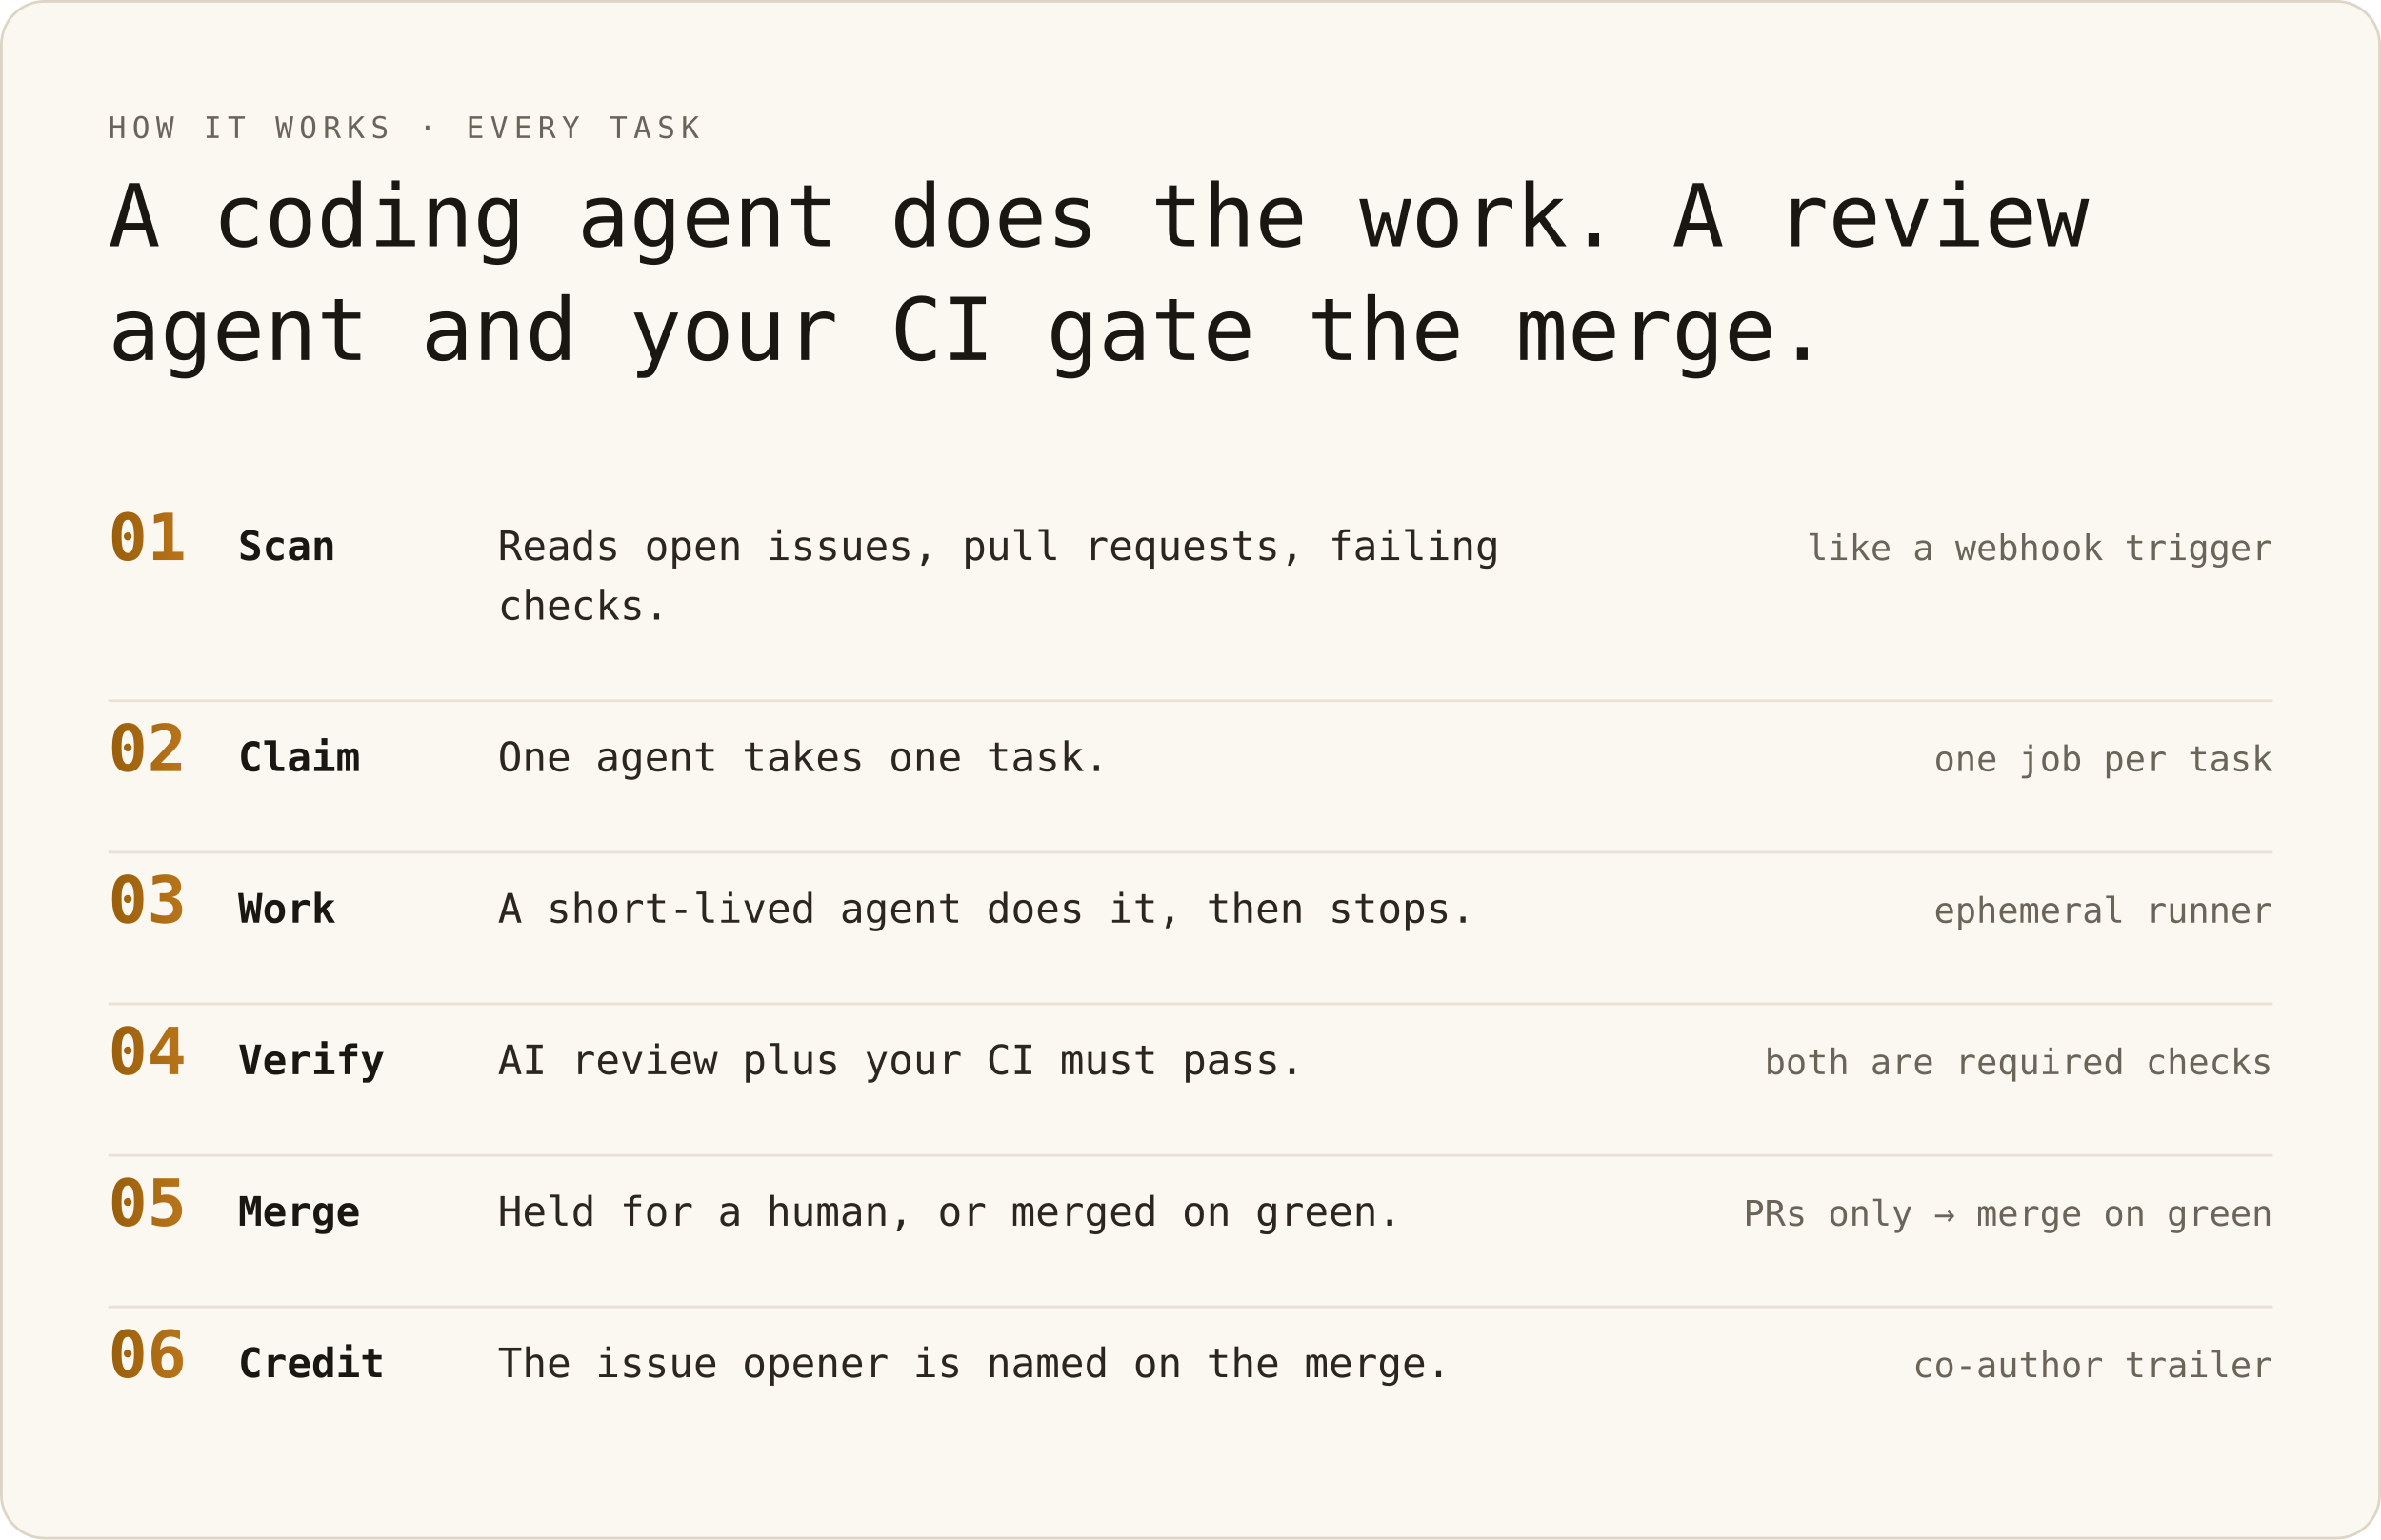
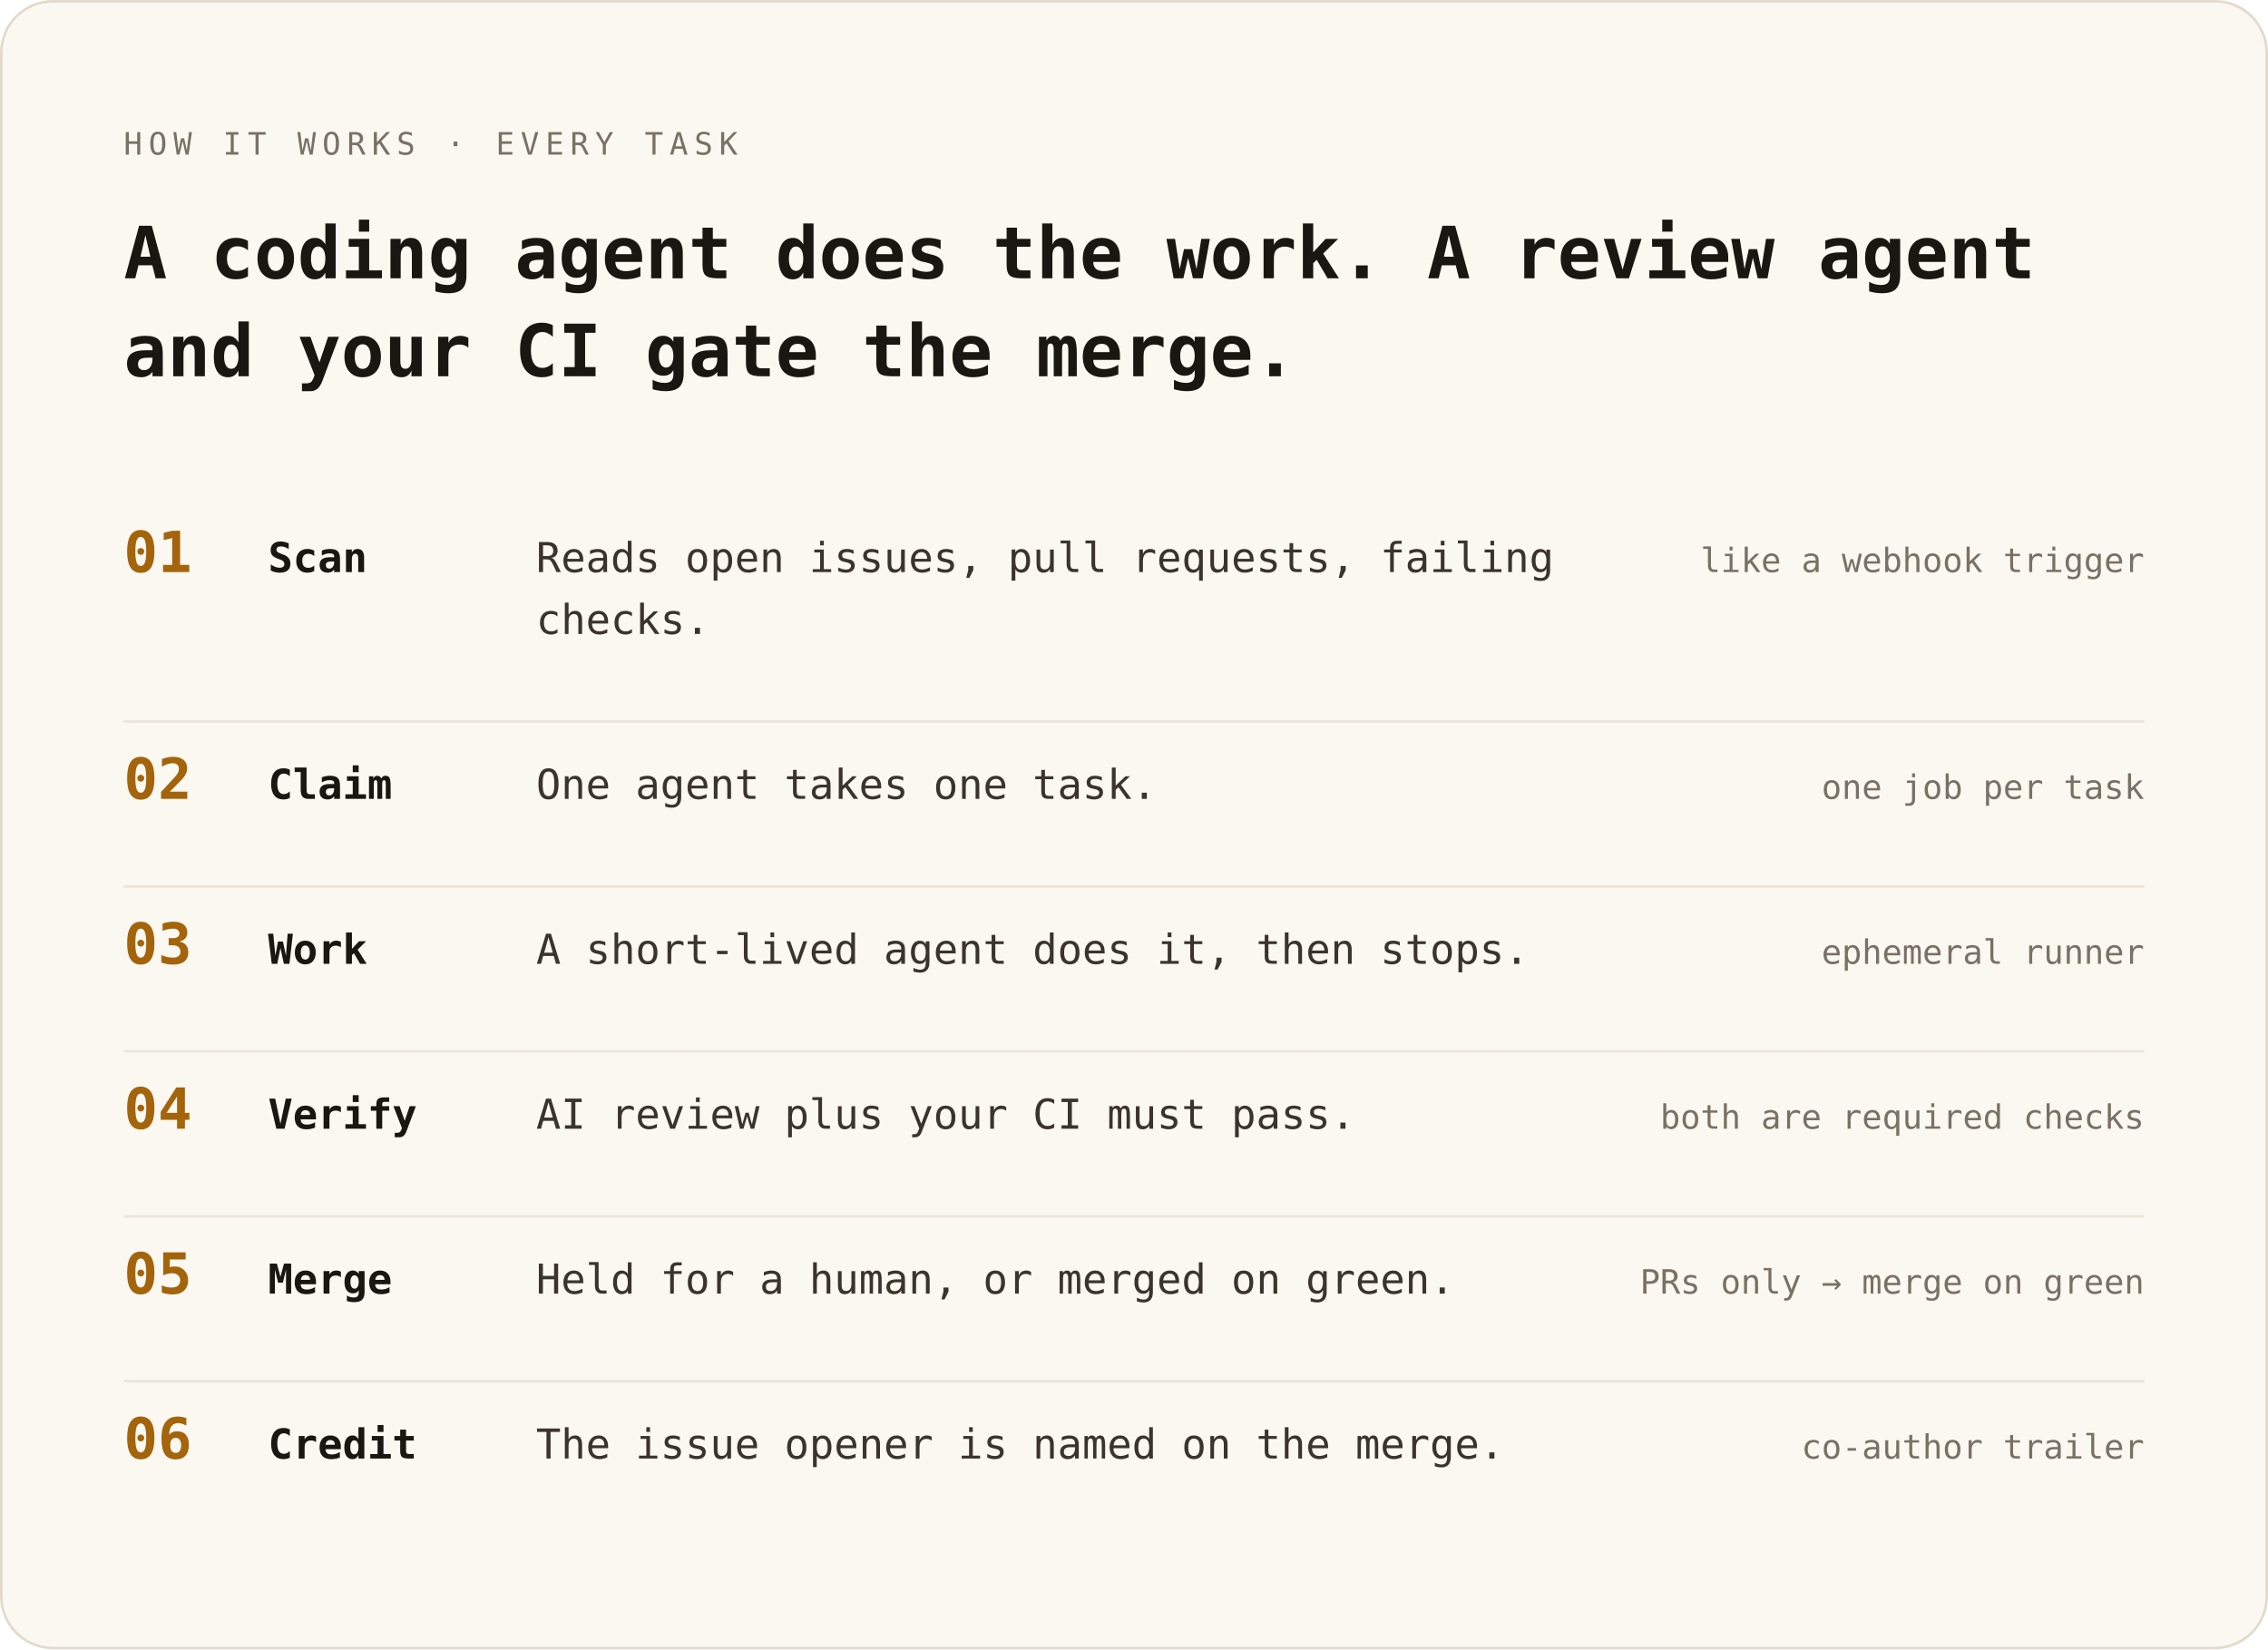
- <svg xmlns="http://www.w3.org/2000/svg" width="1760" height="1138" viewBox="0 0 880 569" role="img" aria-label="How Hive works: scan, claim, work, verify, merge, credit" font-family="'IBM Plex Mono', 'JetBrains Mono', ui-monospace, SFMono-Regular, Menlo, Consolas, monospace">
-   <defs>
-     <linearGradient id="amber" x1="0" y1="0" x2="1" y2="0">
-       <stop offset="0" stop-color="#9a5f0b" />
-       <stop offset="1" stop-color="#b8741a" />
-     </linearGradient>
-     <filter id="glow" x="-20%" y="-40%" width="140%" height="180%">
-       <feGaussianBlur stdDeviation="5" />
-     </filter>
-   </defs>
-   <rect x="0.5" y="0.5" width="879" height="568" rx="16" fill="#fbf8f2" stroke="#ddd6c8" />
-   <text x="40" y="51" fill="#6b6459" font-size="11" font-weight="500" letter-spacing="2.2">HOW IT WORKS · EVERY TASK</text>
-   <text x="40" y="91" fill="#1a1612" font-size="32">A coding agent does the work. A review</text>
-   <text x="40" y="133" fill="#1a1612" font-size="32">agent and your CI gate the merge.</text>
-   <text x="40" y="207" fill="url(#amber)" font-size="24" font-weight="700">01</text>
-   <text x="88" y="207" fill="#1a1612" font-size="15" font-weight="700">Scan</text>
-   <text x="184" y="207" fill="#2b2620" font-size="15">Reads open issues, pull requests, failing</text>
-   <text x="184" y="229" fill="#2b2620" font-size="15">checks.</text>
-   <text x="840" y="207" fill="#6b6459" font-size="13" text-anchor="end">like a webhook trigger</text>
-   <line x1="40" y1="259" x2="840" y2="259" stroke="#e8e2d6" />
-   <text x="40" y="285" fill="url(#amber)" font-size="24" font-weight="700">02</text>
-   <text x="88" y="285" fill="#1a1612" font-size="15" font-weight="700">Claim</text>
-   <text x="184" y="285" fill="#2b2620" font-size="15">One agent takes one task.</text>
-   <text x="840" y="285" fill="#6b6459" font-size="13" text-anchor="end">one job per task</text>
-   <line x1="40" y1="315" x2="840" y2="315" stroke="#e8e2d6" />
-   <text x="40" y="341" fill="url(#amber)" font-size="24" font-weight="700">03</text>
-   <text x="88" y="341" fill="#1a1612" font-size="15" font-weight="700">Work</text>
-   <text x="184" y="341" fill="#2b2620" font-size="15">A short-lived agent does it, then stops.</text>
-   <text x="840" y="341" fill="#6b6459" font-size="13" text-anchor="end">ephemeral runner</text>
-   <line x1="40" y1="371" x2="840" y2="371" stroke="#e8e2d6" />
-   <text x="40" y="397" fill="url(#amber)" font-size="24" font-weight="700">04</text>
-   <text x="88" y="397" fill="#1a1612" font-size="15" font-weight="700">Verify</text>
-   <text x="184" y="397" fill="#2b2620" font-size="15">AI review plus your CI must pass.</text>
-   <text x="840" y="397" fill="#6b6459" font-size="13" text-anchor="end">both are required checks</text>
-   <line x1="40" y1="427" x2="840" y2="427" stroke="#e8e2d6" />
-   <text x="40" y="453" fill="url(#amber)" font-size="24" font-weight="700">05</text>
-   <text x="88" y="453" fill="#1a1612" font-size="15" font-weight="700">Merge</text>
-   <text x="184" y="453" fill="#2b2620" font-size="15">Held for a human, or merged on green.</text>
-   <text x="840" y="453" fill="#6b6459" font-size="13" text-anchor="end">PRs only → merge on green</text>
-   <line x1="40" y1="483" x2="840" y2="483" stroke="#e8e2d6" />
-   <text x="40" y="509" fill="url(#amber)" font-size="24" font-weight="700">06</text>
-   <text x="88" y="509" fill="#1a1612" font-size="15" font-weight="700">Credit</text>
-   <text x="184" y="509" fill="#2b2620" font-size="15">The issue opener is named on the merge.</text>
-   <text x="840" y="509" fill="#6b6459" font-size="13" text-anchor="end">co-author trailer</text>
+ <svg xmlns="http://www.w3.org/2000/svg" width="1760" height="1280" viewBox="0 0 880 640" role="img" aria-label="How Hive works: scan, claim, work, verify, merge, credit" font-family="'IBM Plex Mono', 'JetBrains Mono', ui-monospace, SFMono-Regular, Menlo, Consolas, monospace">
+   <rect x="0.5" y="0.5" width="879" height="639" rx="20" fill="#fbf8f2" stroke="#e2dbcd" />
+   <text x="48" y="60" fill="#7a7165" font-size="12" font-weight="500" letter-spacing="2.4">HOW IT WORKS · EVERY TASK</text>
+   <text x="48" y="108" fill="#1a1612" font-size="28" font-weight="700">A coding agent does the work. A review agent</text>
+   <text x="48" y="146" fill="#1a1612" font-size="28" font-weight="700">and your CI gate the merge.</text>
+   <text x="48" y="222" fill="#a3640c" font-size="22" font-weight="700">01</text>
+   <text x="104" y="222" fill="#1a1612" font-size="16" font-weight="700">Scan</text>
+   <text x="208" y="222" fill="#3b342c" font-size="16">Reads open issues, pull requests, failing</text>
+   <text x="208" y="246" fill="#3b342c" font-size="16">checks.</text>
+   <text x="832" y="222" fill="#7a7165" font-size="13" text-anchor="end">like a webhook trigger</text>
+   <line x1="48" y1="280" x2="832" y2="280" stroke="#ebe5d9" />
+   <text x="48" y="310" fill="#a3640c" font-size="22" font-weight="700">02</text>
+   <text x="104" y="310" fill="#1a1612" font-size="16" font-weight="700">Claim</text>
+   <text x="208" y="310" fill="#3b342c" font-size="16">One agent takes one task.</text>
+   <text x="832" y="310" fill="#7a7165" font-size="13" text-anchor="end">one job per task</text>
+   <line x1="48" y1="344" x2="832" y2="344" stroke="#ebe5d9" />
+   <text x="48" y="374" fill="#a3640c" font-size="22" font-weight="700">03</text>
+   <text x="104" y="374" fill="#1a1612" font-size="16" font-weight="700">Work</text>
+   <text x="208" y="374" fill="#3b342c" font-size="16">A short-lived agent does it, then stops.</text>
+   <text x="832" y="374" fill="#7a7165" font-size="13" text-anchor="end">ephemeral runner</text>
+   <line x1="48" y1="408" x2="832" y2="408" stroke="#ebe5d9" />
+   <text x="48" y="438" fill="#a3640c" font-size="22" font-weight="700">04</text>
+   <text x="104" y="438" fill="#1a1612" font-size="16" font-weight="700">Verify</text>
+   <text x="208" y="438" fill="#3b342c" font-size="16">AI review plus your CI must pass.</text>
+   <text x="832" y="438" fill="#7a7165" font-size="13" text-anchor="end">both are required checks</text>
+   <line x1="48" y1="472" x2="832" y2="472" stroke="#ebe5d9" />
+   <text x="48" y="502" fill="#a3640c" font-size="22" font-weight="700">05</text>
+   <text x="104" y="502" fill="#1a1612" font-size="16" font-weight="700">Merge</text>
+   <text x="208" y="502" fill="#3b342c" font-size="16">Held for a human, or merged on green.</text>
+   <text x="832" y="502" fill="#7a7165" font-size="13" text-anchor="end">PRs only → merge on green</text>
+   <line x1="48" y1="536" x2="832" y2="536" stroke="#ebe5d9" />
+   <text x="48" y="566" fill="#a3640c" font-size="22" font-weight="700">06</text>
+   <text x="104" y="566" fill="#1a1612" font-size="16" font-weight="700">Credit</text>
+   <text x="208" y="566" fill="#3b342c" font-size="16">The issue opener is named on the merge.</text>
+   <text x="832" y="566" fill="#7a7165" font-size="13" text-anchor="end">co-author trailer</text>
</svg>
